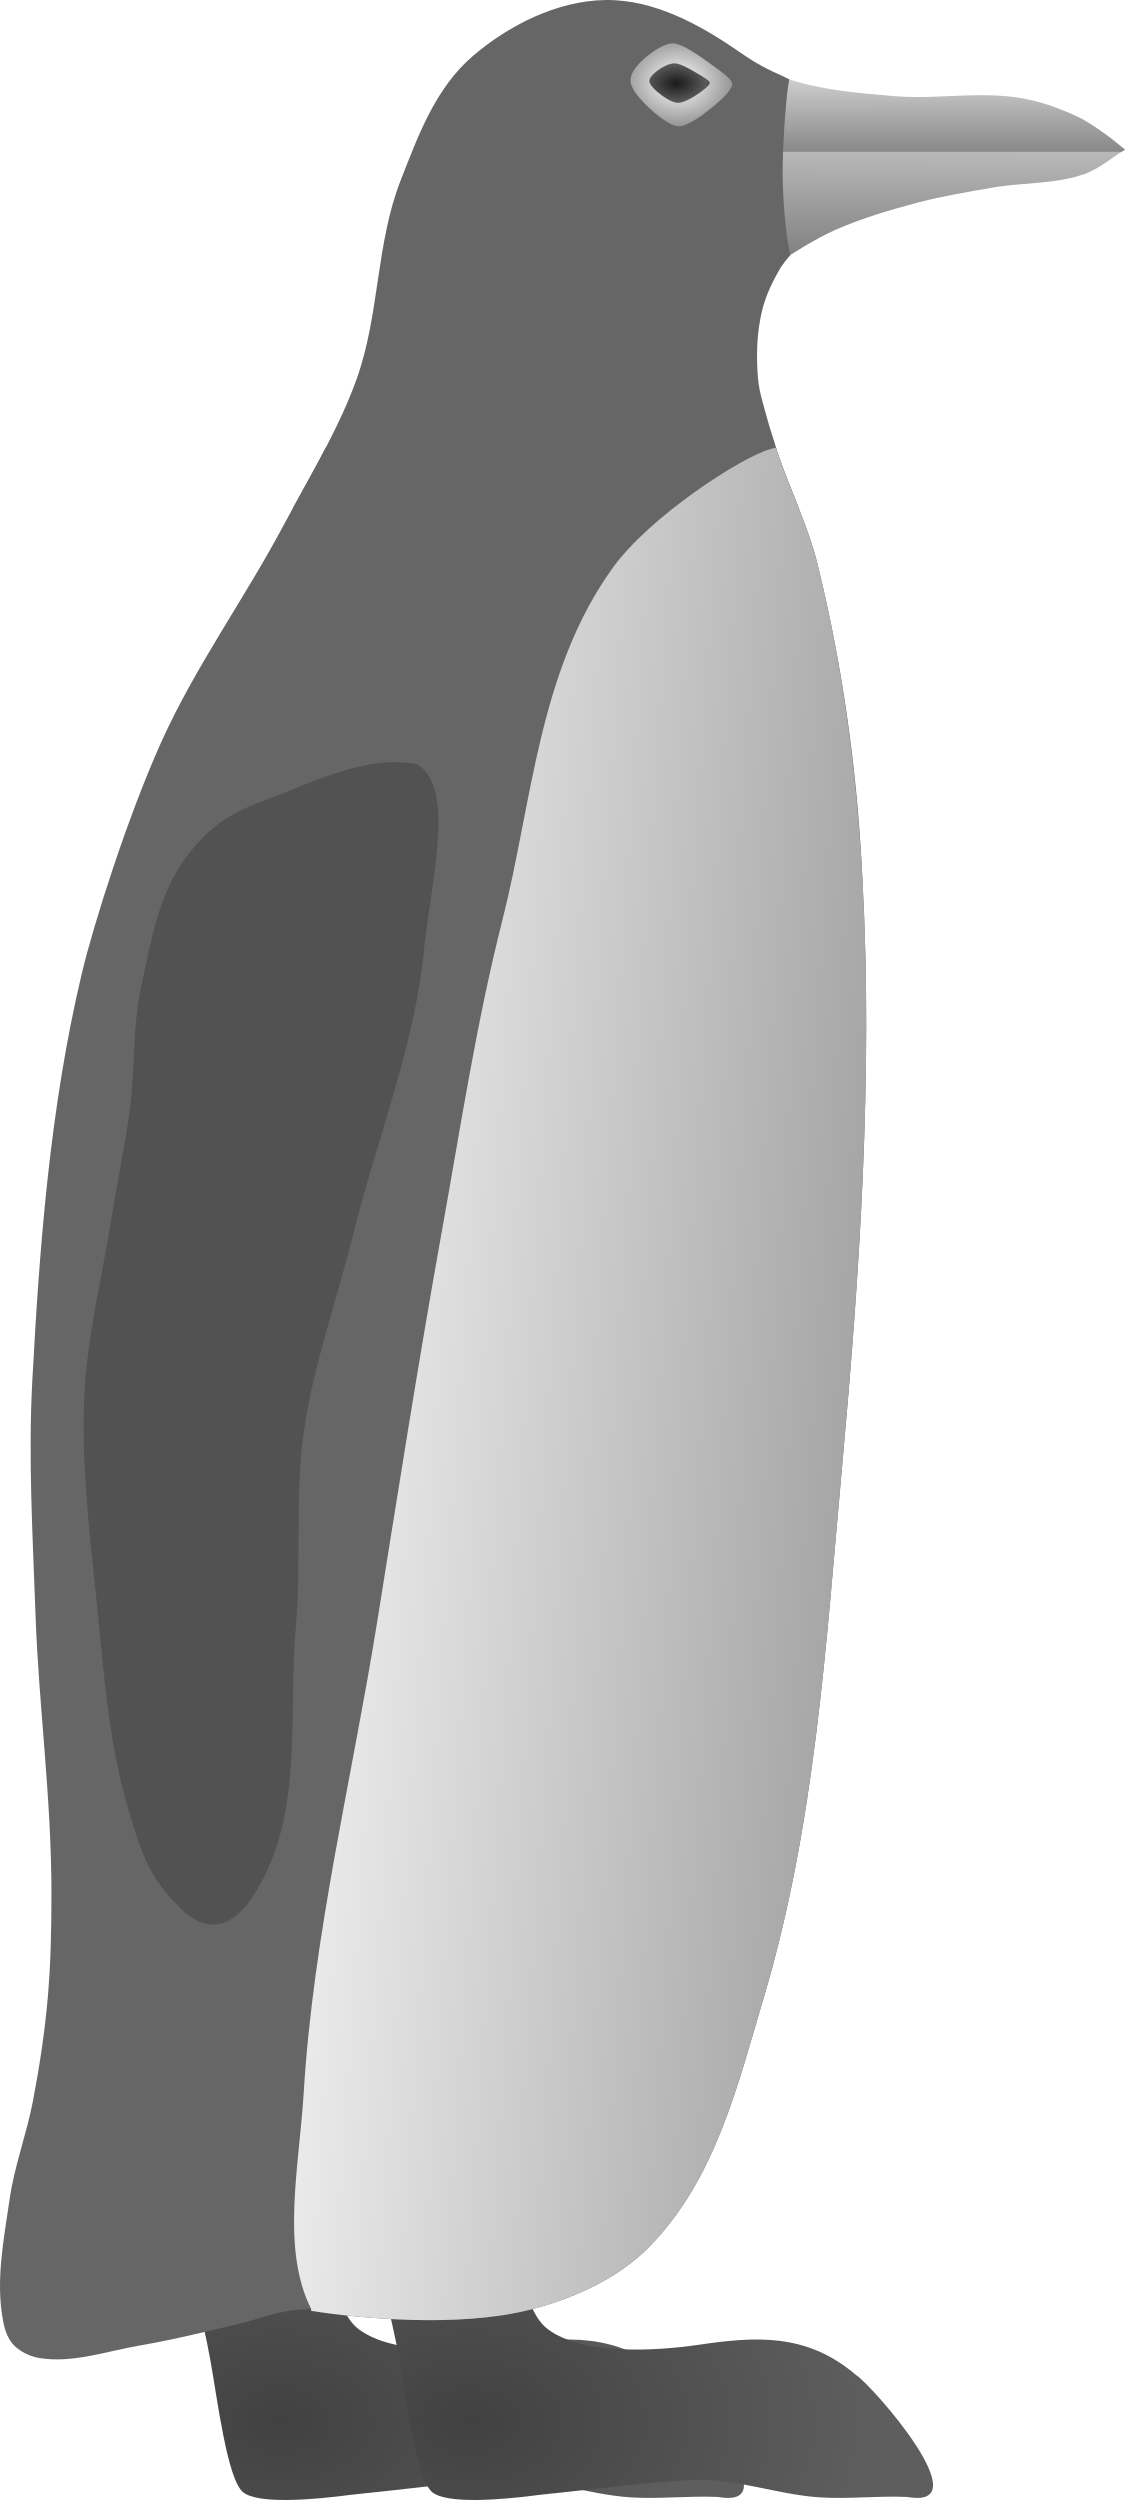
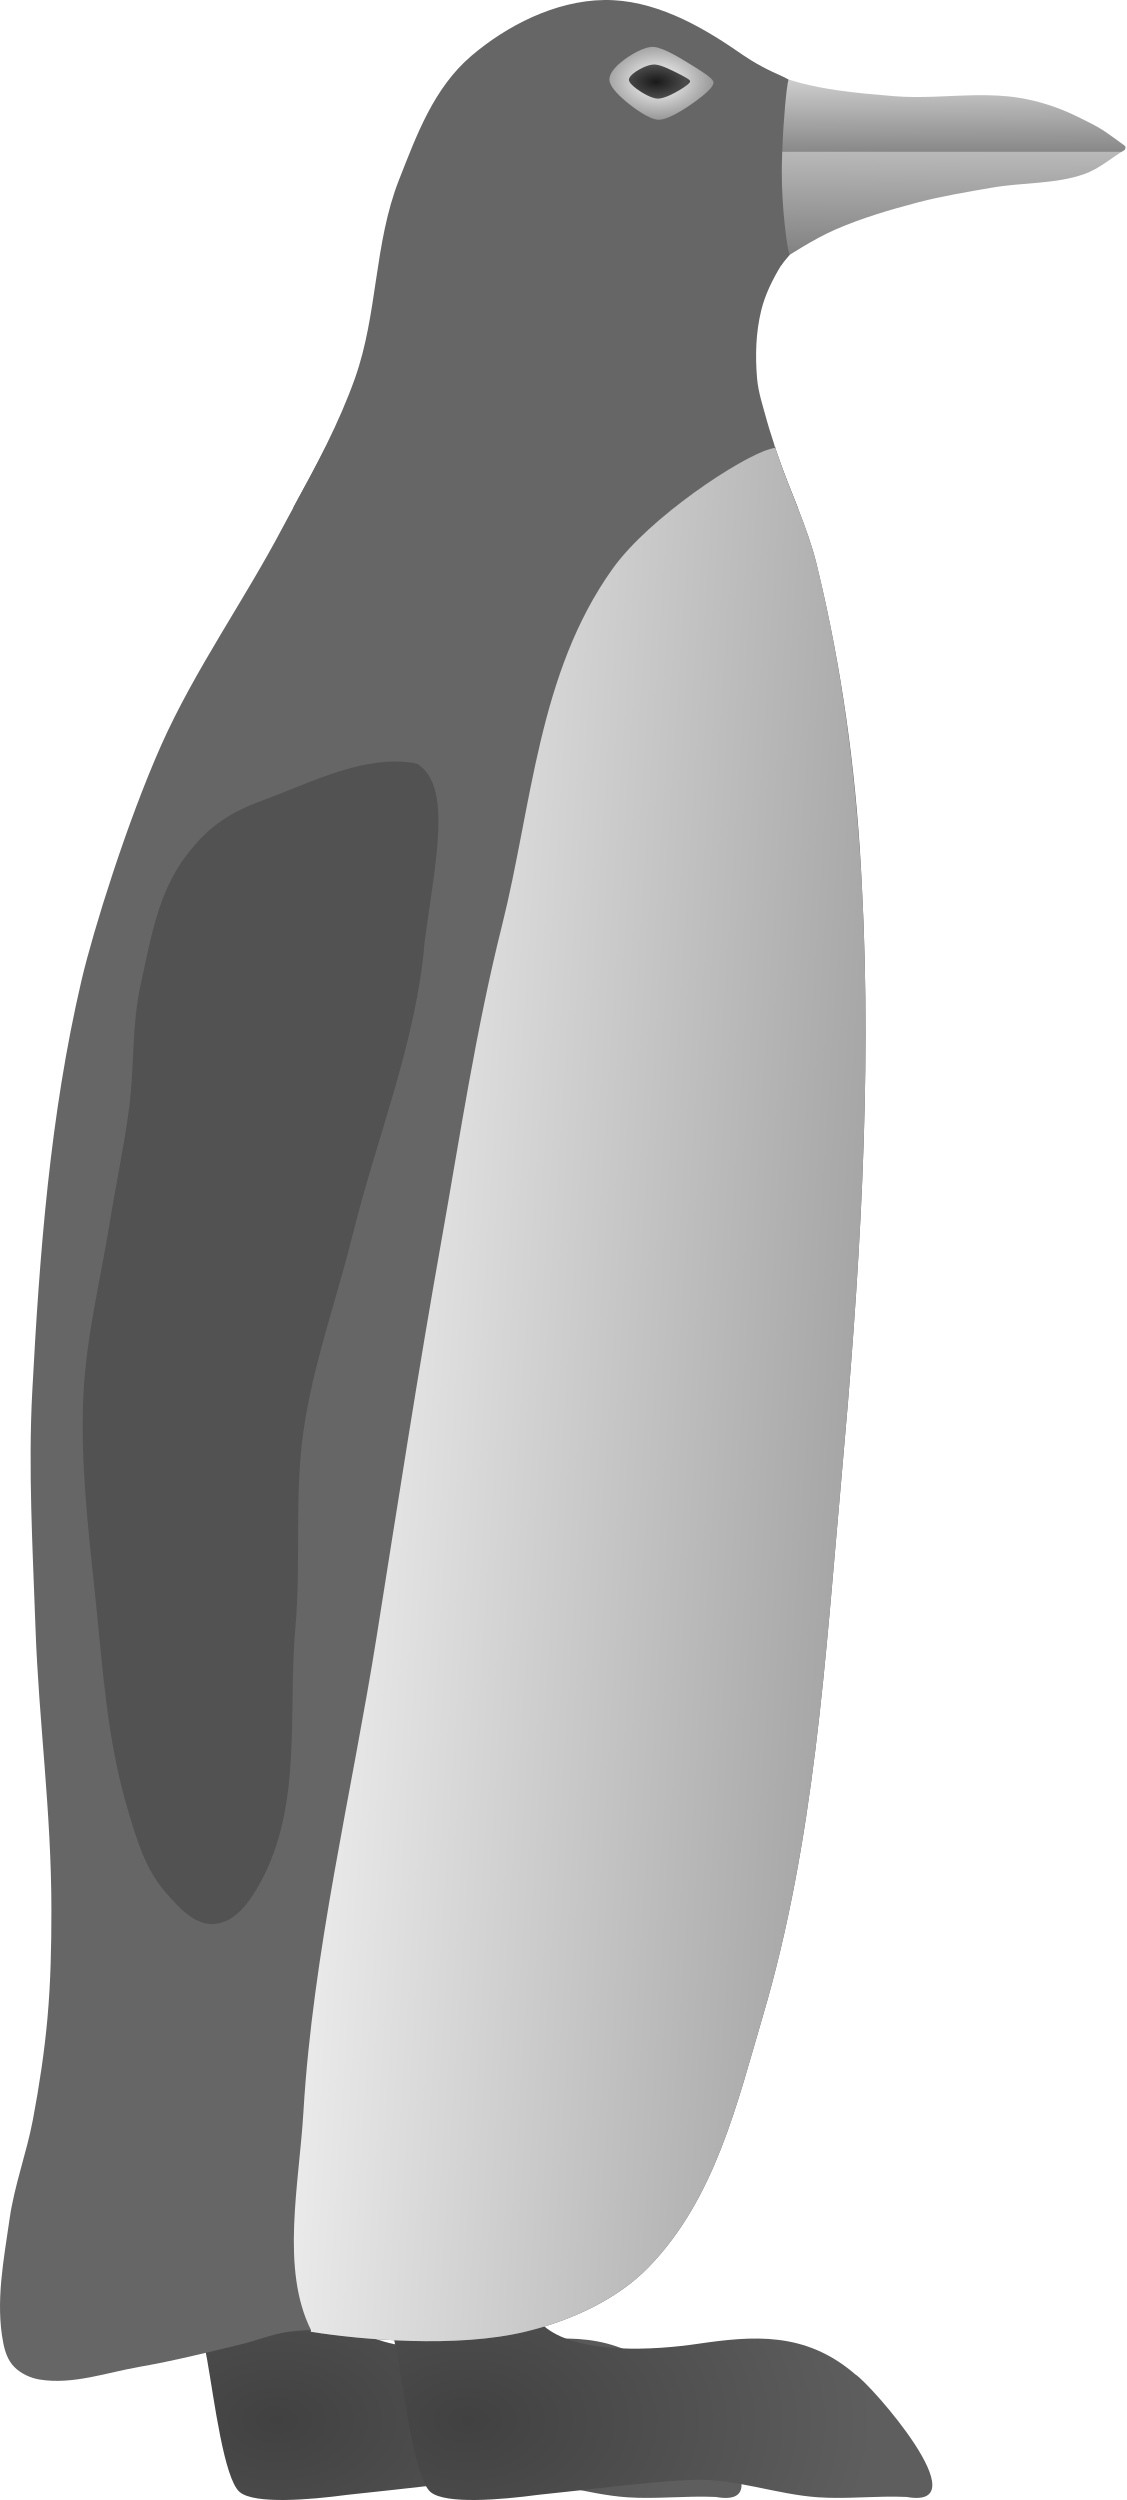
- <svg xmlns="http://www.w3.org/2000/svg" xmlns:xlink="http://www.w3.org/1999/xlink" version="1.2" viewBox="0 0 1700.805 3779.536" width="1700.805" height="3779.536" id="svg33">
-   <defs id="defs11">
-     <radialGradient r="28.391" fy="414.263" fx="957.882" cy="414.263" cx="957.882" gradientTransform="matrix(2.455539,0.01583465,-0.005867,1.688055,-2252.757,-411.2994)" gradientUnits="userSpaceOnUse" id="radialGradient1100" xlink:href="#linearGradient1195" />
-     <linearGradient id="linearGradient1195">
-       <stop style="stop-color:#414141;stop-opacity:1;" offset="0" id="stop1191" />
-       <stop style="stop-color:#5e5e5e;stop-opacity:1" offset="1" id="stop1193" />
-     </linearGradient>
-     <linearGradient y2="74.009" x2="500.797" y1="126.852" x1="500.491" gradientTransform="matrix(0.2925267,0,0,0.2666191,2000.733,161.5768)" gradientUnits="userSpaceOnUse" id="linearGradient1618" xlink:href="#linearGradient1411" />
-     <linearGradient id="linearGradient1411">
-       <stop style="stop-color:#737373;stop-opacity:1" offset="0" id="stop1407" />
-       <stop style="stop-color:#bfbfbf;stop-opacity:1" offset="1" id="stop1409" />
-     </linearGradient>
-     <linearGradient y2="80.053" x2="505.154" y1="50.551" x1="505.07" gradientTransform="matrix(0.5628786,0,0,0.4828743,27.9578,-142.5808)" gradientUnits="userSpaceOnUse" id="linearGradient1616" xlink:href="#linearGradient1403" />
-     <linearGradient id="linearGradient1403">
-       <stop style="stop-color:#cccccc;stop-opacity:1" offset="0" id="stop1399" />
-       <stop style="stop-color:#808080;stop-opacity:1" offset="1" id="stop1401" />
-     </linearGradient>
-     <radialGradient xlink:href="#linearGradient1195" id="radialGradient1620" gradientUnits="userSpaceOnUse" gradientTransform="matrix(2.455076,0.01583455,-0.00586588,1.68805,-2219.8,-411.2972)" cx="957.882" cy="414.263" fx="957.882" fy="414.263" r="28.391" />
-     <filter style="color-interpolation-filters:sRGB" id="filter975-3-5-5-8-3-3" x="-1.3025163e-05" width="1" y="-8.9519112e-06" height="1">
+ <svg xmlns="http://www.w3.org/2000/svg" xmlns:xlink="http://www.w3.org/1999/xlink" width="143.054mm" height="317.5mm" viewBox="0 0 143.054 317.5" version="1.1" id="svg159">
+   <defs id="defs156">
+     <filter style="color-interpolation-filters:sRGB" id="filter975-3-5-5-8-3-3" x="-7.6126851e-06" width="1" y="-2.9958238e-06" height="1">
      <feGaussianBlur stdDeviation="0.001" id="feGaussianBlur977-6-7-8-6-0-2" />
    </filter>
    <linearGradient y2="267.964" x2="2781.636" y1="253.283" x1="2528.007" gradientUnits="userSpaceOnUse" id="linearGradient1614" xlink:href="#linearGradient1211" />
    <linearGradient id="linearGradient1211">
      <stop style="stop-color:#fafafa;stop-opacity:1" offset="0" id="stop1207" />
      <stop style="stop-color:#8c8c8c;stop-opacity:1" offset="1" id="stop1209" />
    </linearGradient>
    <filter height="1" y="-3.1933694e-06" width="1" x="-1.194304e-05" id="filter975-3-5-5" style="color-interpolation-filters:sRGB">
      <feGaussianBlur id="feGaussianBlur977-6-7-8" stdDeviation="0.001" />
    </filter>
-     <radialGradient r="4.934" fy="148.413" fx="431.379" cy="148.413" cx="431.379" gradientTransform="matrix(0.9360363,0,0,0.9372107,1335.049,-6.049578)" gradientUnits="userSpaceOnUse" id="radialGradient1610" xlink:href="#linearGradient1358" />
-     <linearGradient id="linearGradient1358">
-       <stop style="stop-color:#ffffff;stop-opacity:1" offset="0" id="stop1354" />
-       <stop style="stop-color:#949494;stop-opacity:1" offset="1" id="stop1356" />
+     <radialGradient r="4.934" fy="148.413" fx="431.379" cy="148.413" cx="431.379" gradientTransform="matrix(0.9360363,0,0,0.9372107,1335.049,-6.049578)" gradientUnits="userSpaceOnUse" id="radialGradient1610-6-2" xlink:href="#linearGradient5394" />
+     <linearGradient id="linearGradient5394">
+       <stop style="stop-color:#ffffff;stop-opacity:1" offset="0" id="stop5390" />
+       <stop style="stop-color:#969696;stop-opacity:1;" offset="1" id="stop5392" />
    </linearGradient>
-     <radialGradient spreadMethod="reflect" r="2.615" fy="150.466" fx="431.219" cy="150.466" cx="431.219" gradientTransform="matrix(0.9360363,0,0,0.7405205,1335.049,21.75035)" gradientUnits="userSpaceOnUse" id="radialGradient1612" xlink:href="#linearGradient1312" />
+     <radialGradient spreadMethod="reflect" r="2.615" fy="150.466" fx="431.219" cy="150.466" cx="431.219" gradientTransform="matrix(0.9360363,0,0,0.7405205,1335.049,21.75035)" gradientUnits="userSpaceOnUse" id="radialGradient1612-1-1" xlink:href="#linearGradient1312" />
    <linearGradient id="linearGradient1312">
-       <stop style="stop-color:#1a1a1a;stop-opacity:1" offset="0" id="stop1308" />
-       <stop style="stop-color:#595959;stop-opacity:1" offset="1" id="stop1310" />
+       <stop style="stop-color:#19191a;stop-opacity:1;" offset="0" id="stop1308" />
+       <stop style="stop-color:#4b4b4b;stop-opacity:1;" offset="1" id="stop1310" />
    </linearGradient>
+     <radialGradient xlink:href="#linearGradient1195" id="radialGradient1620" gradientUnits="userSpaceOnUse" gradientTransform="matrix(2.455076,0.01583455,-0.00586588,1.68805,-2219.8,-411.2972)" cx="957.882" cy="414.263" fx="957.882" fy="414.263" r="28.391" />
+     <linearGradient id="linearGradient1195">
+       <stop style="stop-color:#414141;stop-opacity:1;" offset="0" id="stop1191" />
+       <stop style="stop-color:#5e5e5e;stop-opacity:1" offset="1" id="stop1193" />
+     </linearGradient>
+     <linearGradient y2="80.053" x2="505.154" y1="50.551" x1="505.07" gradientTransform="matrix(0.5628786,0,0,0.4828743,27.9578,-142.5808)" gradientUnits="userSpaceOnUse" id="linearGradient1616" xlink:href="#linearGradient1403" />
+     <linearGradient id="linearGradient1403">
+       <stop style="stop-color:#cccccc;stop-opacity:1" offset="0" id="stop1399" />
+       <stop style="stop-color:#808080;stop-opacity:1" offset="1" id="stop1401" />
+     </linearGradient>
+     <linearGradient y2="74.009" x2="500.797" y1="126.852" x1="500.491" gradientTransform="matrix(0.2925267,0,0,0.2666191,2000.733,161.5768)" gradientUnits="userSpaceOnUse" id="linearGradient1618" xlink:href="#linearGradient1411" />
+     <linearGradient id="linearGradient1411">
+       <stop style="stop-color:#737373;stop-opacity:1" offset="0" id="stop1407" />
+       <stop style="stop-color:#bfbfbf;stop-opacity:1" offset="1" id="stop1409" />
+     </linearGradient>
+     <radialGradient r="28.391" fy="414.263" fx="957.882" cy="414.263" cx="957.882" gradientTransform="matrix(2.455539,0.01583465,-0.005867,1.688055,-2252.757,-411.2994)" gradientUnits="userSpaceOnUse" id="radialGradient1100" xlink:href="#linearGradient1195" />
  </defs>
-   <style id="style13" />
-   <path d="m 119.015,158.541 c 1.148,11.186 1.783,22.542 4.955,33.402 1.312,4.491 2.618,9.251 5.76,12.923 1.864,2.178 4.31,5.128 7.343,4.909 3.337,-0.24 5.585,-3.758 7.035,-6.49 6.382,-12.019 4.148,-26.425 5.304,-39.72 0.889,-10.224 -0.19,-20.573 1.249,-30.745 1.467,-10.366 5.024,-20.401 7.494,-30.61 3.671,-15.178 9.656,-30.037 10.886,-45.558 1.582,-12.28 4.297,-24.25 -1.187,-27.659 -7.723,-1.562 -15.897,2.869 -23.377,5.717 -5.849,2.135 -8.762,4.773 -11.547,8.487 -4.384,5.847 -5.511,13.294 -7.009,20.231 -1.363,6.314 -0.933,12.845 -1.75,19.236 -0.755,5.912 -1.987,11.767 -2.911,17.66 -1.413,9.012 -3.615,17.967 -4.028,27.062 -0.472,10.39 0.719,20.8 1.782,31.154 z" style="display:inline;mix-blend-mode:normal;fill:#525252;fill-opacity:1;stroke:none;stroke-width:1.536;stroke-linecap:butt;stroke-linejoin:miter;stroke-miterlimit:4;stroke-dasharray:none;stroke-opacity:1;image-rendering:optimizeQuality" id="Flipper_Back" transform="matrix(8.794889,0,0,8.44242,-428.7787,1100.108)" />
-   <path style="display:inline;mix-blend-mode:normal;fill:url(#radialGradient1100);fill-opacity:1;stroke:none;stroke-width:4.104;stroke-linecap:butt;stroke-linejoin:miter;stroke-miterlimit:4;stroke-dasharray:none;stroke-opacity:1;image-rendering:optimizeQuality" d="m 84.92,292.346 c 1.24,7.271 2.914,21.29 5.605,23.622 2.558,2.219 12.136,1.362 18.377,0.499 9.294,-0.969 19.316,-2.406 26.683,-2.675 7.265,-0.265 14.266,2.601 21.465,3.105 5.047,0.353 9.914,-0.303 15.171,-0.064 12.836,2.377 -6.123,-20.077 -8.812,-21.827 -8.597,-7.693 -17.594,-6.86 -27.101,-5.418 -7.387,1.121 -19.816,1.892 -25.829,-2.742 -2.769,-2.134 -3.833,-6.682 -4.867,-10.781 -3.707,-14.702 6.335,-34.033 2.326,-46.525 -3.494,-9.282 -7.844,-8.394 -13.521,-7.457 -8.386,1.384 -13.049,5.052 -15.991,11.408 -4.107,8.874 0,20.147 1.02,30.111 1.08,9.728 4.137,20.911 5.473,28.745 z" id="Foot_Back" transform="matrix(8.794889,0,0,8.44242,-428.7787,1100.108)" />
-   <path id="Beak_Lower" style="display:inline;mix-blend-mode:normal;fill:url(#linearGradient1618);fill-opacity:1;stroke:none;stroke-width:0.987;stroke-linecap:butt;stroke-linejoin:miter;stroke-miterlimit:4;stroke-dasharray:none;stroke-opacity:1;image-rendering:optimizeQuality" d="m 2125.003,182.083 c -0.317,2.099 0.436,5.086 1.81,7.268 1.501,2.383 3.742,4.244 6.136,4.335 0.168,-0.326 0.519,-0.784 0.642,-0.948 0.041,-0.053 0.067,-0.091 0.089,-0.119 0,-0.002 0.01,-0.007 0.014,-0.01 0.334,-0.241 0.677,-0.488 1.028,-0.732 0.921,-0.642 1.898,-1.273 2.904,-1.779 2.207,-1.11 4.562,-1.919 6.924,-2.639 2.077,-0.633 4.217,-1.041 6.346,-1.469 2.593,-0.521 5.372,-0.334 7.822,-1.336 1.301,-0.532 2.353,-1.642 3.473,-2.416 l -0.16,-0.154 h -28.93 -0.059 v -5.3e-4 -5.4e-4 l -8.025,6e-5 z" transform="matrix(17.72614,0,0,15.29008,-36626.482,-2560.164)" />
-   <path id="Beak_Upper" style="display:inline;opacity:1;mix-blend-mode:normal;fill:url(#linearGradient1616);fill-opacity:1;stroke:none;stroke-width:1.843;stroke-linecap:butt;stroke-linejoin:miter;stroke-miterlimit:4;stroke-dasharray:none;stroke-opacity:1;image-rendering:optimizeQuality" d="m 267.188,-105.435 h 0.026 l 16.176,-9.6e-4 v 0 h 0.083 l 58.06,9.4e-4 0.6,-0.396 c -1.07,-0.916 -2.117,-1.853 -3.258,-2.693 -1.629,-1.198 -3.259,-2.433 -5.115,-3.324 -3.067,-1.473 -6.362,-2.685 -9.78,-3.261 -2.468,-0.416 -4.97,-0.5 -7.486,-0.461 -4.681,0.073 -9.41,0.573 -14.058,0.161 -3.171,-0.281 -6.371,-0.561 -9.524,-1.037 -2.145,-0.323 -4.267,-0.736 -6.343,-1.302 -0.687,-0.187 -1.37,-0.391 -2.046,-0.614 -0.02,-0.005 -0.034,-0.009 -0.05,-0.015 -0.149,-0.042 -0.264,-0.145 -0.39,-0.213 -1.267,-0.682 -2.154,-1.002 -3.188,-1.569 -3.423,0.675 -9.95,5.096 -13.713,14.723 z" transform="matrix(8.794889,0,0,8.44242,-1308.268,1119.659)" />
-   <path id="Foot_Front" d="m 117.436,292.346 c 1.23,7.271 2.915,21.29 5.604,23.622 2.559,2.219 12.134,1.362 18.374,0.499 9.292,-0.969 19.313,-2.406 26.678,-2.675 7.265,-0.265 14.265,2.601 21.462,3.105 5.047,0.353 9.913,-0.303 15.168,-0.065 12.835,2.377 -6.123,-20.077 -8.81,-21.827 -8.597,-7.693 -17.59,-6.86 -27.094,-5.418 -7.386,1.121 -19.814,1.892 -25.824,-2.742 -2.769,-2.134 -3.834,-6.682 -4.867,-10.781 -3.705,-14.702 6.334,-34.033 2.327,-46.525 -3.495,-9.282 -7.844,-8.394 -13.518,-7.457 -8.383,1.384 -13.047,5.052 -15.988,11.408 -4.106,8.874 -0.088,20.147 1.018,30.111 1.082,9.728 4.135,20.911 5.472,28.745 z" style="display:inline;mix-blend-mode:normal;fill:url(#radialGradient1620);fill-opacity:1;stroke:none;stroke-width:4.103;stroke-linecap:butt;stroke-linejoin:miter;stroke-miterlimit:4;stroke-dasharray:none;stroke-opacity:1;image-rendering:optimizeQuality" transform="matrix(8.794889,0,0,8.44242,-428.7787,1100.108)" />
-   <path id="Head_Base" style="display:inline;mix-blend-mode:normal;fill:#666666;fill-opacity:1;stroke:none;stroke-width:3.551;stroke-linecap:butt;stroke-linejoin:miter;stroke-miterlimit:4;stroke-dasharray:none;stroke-opacity:1;image-rendering:optimizeQuality" d="m 1153.939,17.828 c -15.899,0.265 -31.584,9.662 -42.928,20.805 -12.338,12.119 -17.858,29.915 -23.459,46.277 -8.174,23.88 -6.878,50.237 -14.332,74.352 -5.208,16.846 -13.252,32.661 -20.83,48.613 0,0 54.796,49.133 82.193,49.133 27.398,0 82.193,-49.133 82.193,-49.133 -2.3,-6.72 -4.737,-13.428 -6.746,-20.209 -0.289,-0.914 -0.534,-1.622 -0.679,-2.43 -0.105,-0.905 -1.846,-6.581 -2.619,-9.908 -1.247,-5.365 -2.858,-10.706 -3.256,-16.199 -0.612,-8.459 -0.399,-17.112 1.371,-25.406 1.244,-5.833 3.64,-11.424 6.412,-16.705 0.757,-1.443 2.731,-3.971 2.762,-4.037 0,0 -0.041,-0.164 -0.117,-0.412 -0.761,-2.49 -2.418,-16.821 -2.418,-30.373 0,-0.798 0.01,-1.593 0.018,-2.383 0.027,-1.745 0.068,-3.507 0.123,-5.258 0.398,-12.677 1.458,-24.836 2.004,-26.799 0.035,-0.147 0.048,-0.163 0.023,-0.205 -0.251,-0.156 -0.494,-0.304 -0.731,-0.445 -2.375,-1.424 -4.039,-2.092 -5.979,-3.275 -2.71,-1.653 -4.261,-2.539 -7.891,-5.336 -0.579,-0.446 -1.19,-0.926 -1.842,-1.445 -12.512,-9.974 -27.493,-19.484 -43.273,-19.221 z" transform="matrix(4.656014,0,0,4.045501,-4457.474,-72.09349)" />
-   <g id="Front_Eye" style="display:inline" transform="matrix(8.794889,0,0,8.44242,450.7099,1100.108)">
-     <path id="Eye_Base" d="m 1738.492,129.049 c -0.796,-0.09 -2.056,1.06 -2.675,1.804 -0.619,0.744 -0.94,1.451 -0.938,2.021 0,0.571 0.359,1.31 1.063,2.232 0.704,0.921 2.168,2.521 2.966,2.509 0.798,-0.011 2.259,-1.403 3.073,-2.274 0.814,-0.871 1.418,-1.684 1.367,-2.149 -0.051,-0.465 -0.876,-1.199 -1.773,-2.002 -0.898,-0.803 -2.288,-2.051 -3.083,-2.141 z" style="display:inline;fill:url(#radialGradient1610);fill-opacity:1;stroke:none;stroke-width:1.084;stroke-linecap:round;stroke-linejoin:round;stroke-miterlimit:4;stroke-dasharray:none;stroke-opacity:1;image-rendering:optimizeQuality" transform="matrix(2.065372,0,0,1.734839,-3526.043,-346.4167)" />
-     <path style="display:inline;fill:url(#radialGradient1612);fill-opacity:1;stroke:none;stroke-width:0.656;stroke-linecap:butt;stroke-linejoin:round;stroke-miterlimit:4;stroke-dasharray:none;stroke-opacity:1" d="m 1738.593,131.114 c -0.508,-0.044 -1.209,0.481 -1.579,0.849 -0.37,0.368 -0.559,0.709 -0.562,0.97 -0,0.261 0.225,0.649 0.638,1.091 0.413,0.443 1.195,1.145 1.723,1.163 0.527,0.018 1.353,-0.628 1.835,-1.051 0.482,-0.423 0.857,-0.838 0.827,-1.046 -0.03,-0.209 -0.535,-0.578 -1.063,-0.967 -0.529,-0.389 -1.31,-0.965 -1.818,-1.009 z" id="Eye_Cornea" transform="matrix(2.065372,0,0,1.734839,-3526.043,-346.4167)" />
+   <path d="m 119.015,158.541 c 1.148,11.186 1.783,22.542 4.955,33.402 1.312,4.491 2.618,9.251 5.76,12.923 1.864,2.178 4.31,5.128 7.343,4.909 3.337,-0.24 5.585,-3.758 7.035,-6.49 6.382,-12.019 4.148,-26.425 5.304,-39.72 0.889,-10.224 -0.19,-20.573 1.249,-30.745 1.467,-10.366 5.024,-20.401 7.494,-30.61 3.671,-15.178 9.656,-30.037 10.886,-45.558 1.582,-12.28 4.297,-24.25 -1.187,-27.659 -7.723,-1.562 -15.897,2.869 -23.377,5.717 -5.849,2.135 -8.762,4.773 -11.547,8.487 -4.384,5.847 -5.511,13.294 -7.009,20.231 -1.363,6.314 -0.933,12.845 -1.75,19.236 -0.755,5.912 -1.987,11.767 -2.911,17.66 -1.413,9.012 -3.615,17.967 -4.028,27.062 -0.472,10.39 0.719,20.8 1.782,31.154 z" style="display:inline;mix-blend-mode:normal;fill:#525252;fill-opacity:1;stroke:none;stroke-width:1.536;stroke-linecap:butt;stroke-linejoin:miter;stroke-miterlimit:4;stroke-dasharray:none;stroke-opacity:1;image-rendering:optimizeQuality" id="Flipper_Back" transform="matrix(0.7406776,0,0,0.7092072,-36.47116,92.41404)" />
+   <path style="display:inline;mix-blend-mode:normal;fill:url(#radialGradient1100);fill-opacity:1;stroke:none;stroke-width:4.104;stroke-linecap:butt;stroke-linejoin:miter;stroke-miterlimit:4;stroke-dasharray:none;stroke-opacity:1;image-rendering:optimizeQuality" d="m 84.92,292.346 c 1.24,7.271 2.914,21.29 5.605,23.622 2.558,2.219 12.136,1.362 18.377,0.499 9.294,-0.969 19.316,-2.406 26.683,-2.675 7.265,-0.265 14.266,2.601 21.465,3.105 5.047,0.353 9.914,-0.303 15.171,-0.064 12.836,2.377 -6.123,-20.077 -8.812,-21.827 -8.597,-7.693 -17.594,-6.86 -27.101,-5.418 -7.387,1.121 -19.816,1.892 -25.829,-2.742 -2.769,-2.134 -3.833,-6.682 -4.867,-10.781 -3.707,-14.702 6.335,-34.033 2.326,-46.525 -3.494,-9.282 -7.844,-8.394 -13.521,-7.457 -8.386,1.384 -13.049,5.052 -15.991,11.408 -4.107,8.874 0,20.147 1.02,30.111 1.08,9.728 4.137,20.911 5.473,28.745 z" id="Foot_Back" transform="matrix(0.7400461,0,0,0.7134397,-36.54562,91.07075)" />
+   <path id="Beak_Lower" style="display:inline;mix-blend-mode:normal;fill:url(#linearGradient1618);fill-opacity:1;stroke:none;stroke-width:0.987;stroke-linecap:butt;stroke-linejoin:miter;stroke-miterlimit:4;stroke-dasharray:none;stroke-opacity:1;image-rendering:optimizeQuality" d="m 2125.003,182.083 c -0.317,2.099 0.436,5.086 1.81,7.268 1.501,2.383 3.742,4.244 6.136,4.335 0.168,-0.326 0.519,-0.784 0.642,-0.948 0.041,-0.053 0.067,-0.091 0.089,-0.119 0,-0.002 0.01,-0.007 0.014,-0.01 0.334,-0.241 0.677,-0.488 1.028,-0.732 0.921,-0.642 1.898,-1.273 2.904,-1.779 2.207,-1.11 4.562,-1.919 6.924,-2.639 2.077,-0.633 4.217,-1.041 6.346,-1.469 2.593,-0.521 5.372,-0.334 7.822,-1.336 1.301,-0.532 2.353,-1.642 3.473,-2.416 l -0.16,-0.154 h -28.93 -0.059 v -5.3e-4 -5.4e-4 l -8.025,6e-5 z" transform="matrix(1.49284,0,0,1.284447,-3084.927,-215.0678)" />
+   <path id="Beak_Upper" style="display:inline;mix-blend-mode:normal;fill:url(#linearGradient1616);fill-opacity:1;stroke:none;stroke-width:1.843;stroke-linecap:butt;stroke-linejoin:miter;stroke-miterlimit:4;stroke-dasharray:none;stroke-opacity:1;image-rendering:optimizeQuality" d="m 267.188,-105.435 h 0.026 l 16.176,-9.6e-4 v 0 h 0.083 l 58.06,9.4e-4 0.6,-0.396 c 0.167,-0.537 0.168,-0.555 -0.456,-1.02 -3.384,-2.518 -3.296,-2.667 -7.917,-4.997 -3.082,-1.554 -6.362,-2.685 -9.78,-3.261 -2.468,-0.416 -4.97,-0.5 -7.486,-0.461 -4.681,0.073 -9.41,0.573 -14.058,0.161 -3.171,-0.281 -6.371,-0.561 -9.524,-1.037 -2.145,-0.323 -4.267,-0.736 -6.343,-1.302 -0.687,-0.187 -1.37,-0.391 -2.046,-0.614 -0.02,-0.005 -0.034,-0.009 -0.05,-0.015 -0.149,-0.042 -0.264,-0.145 -0.39,-0.213 -1.267,-0.682 -2.154,-1.002 -3.188,-1.569 -3.423,0.675 -9.95,5.096 -13.713,14.723 z" transform="matrix(0.7406776,0,0,0.7092072,-110.5389,94.05645)" />
+   <path id="Foot_Front" d="m 117.436,292.346 c 1.23,7.271 2.915,21.29 5.604,23.622 2.559,2.219 12.134,1.362 18.374,0.499 9.292,-0.969 19.313,-2.406 26.678,-2.675 7.265,-0.265 14.265,2.601 21.462,3.105 5.047,0.353 9.913,-0.303 15.168,-0.065 12.835,2.377 -6.123,-20.077 -8.81,-21.827 -8.597,-7.693 -17.59,-6.86 -27.094,-5.418 -7.386,1.121 -19.814,1.892 -25.824,-2.742 -2.769,-2.134 -3.834,-6.682 -4.867,-10.781 -3.705,-14.702 6.334,-34.033 2.327,-46.525 -3.495,-9.282 -7.844,-8.394 -13.518,-7.457 -8.383,1.384 -13.047,5.052 -15.988,11.408 -4.106,8.874 -0.088,20.147 1.018,30.111 1.082,9.728 4.135,20.911 5.472,28.745 z" style="display:inline;mix-blend-mode:normal;fill:url(#radialGradient1620);fill-opacity:1;stroke:none;stroke-width:4.103;stroke-linecap:butt;stroke-linejoin:miter;stroke-miterlimit:4;stroke-dasharray:none;stroke-opacity:1;image-rendering:optimizeQuality" transform="matrix(0.7400471,0,0,0.7134397,-36.36666,91.07075)" />
+   <path id="Head_Base" style="display:inline;mix-blend-mode:normal;fill:#666666;fill-opacity:1;stroke:none;stroke-width:3.551;stroke-linecap:butt;stroke-linejoin:miter;stroke-miterlimit:4;stroke-dasharray:none;stroke-opacity:1;image-rendering:optimizeQuality" d="m 1153.939,17.828 c -15.899,0.265 -31.584,9.662 -42.928,20.805 -12.338,12.119 -17.858,29.915 -23.459,46.277 -8.174,23.88 -6.878,50.237 -14.332,74.352 -5.208,16.846 -12.386,32.304 -19.964,48.256 0,0 53.929,49.49 81.327,49.49 27.398,0 82.193,-49.133 82.193,-49.133 -2.3,-6.72 -4.737,-13.428 -6.746,-20.209 -0.289,-0.914 -0.534,-1.622 -0.679,-2.43 -0.105,-0.905 -1.846,-6.581 -2.619,-9.908 -1.247,-5.365 -2.858,-10.706 -3.256,-16.199 -0.612,-8.459 -0.399,-17.112 1.371,-25.406 1.244,-5.833 3.64,-11.424 6.412,-16.705 0.757,-1.443 2.731,-3.971 2.762,-4.037 0,0 -0.041,-0.164 -0.117,-0.412 -0.761,-2.49 -2.418,-16.821 -2.418,-30.373 0,-0.798 0.01,-1.593 0.018,-2.383 0.027,-1.745 0.068,-3.507 0.123,-5.258 0.398,-12.677 1.458,-24.836 2.004,-26.799 0.035,-0.147 0.048,-0.163 0.023,-0.205 -0.251,-0.156 -0.494,-0.304 -0.731,-0.445 -2.375,-1.424 -4.039,-2.092 -5.979,-3.275 -2.71,-1.653 -4.261,-2.539 -7.891,-5.336 -0.579,-0.446 -1.19,-0.926 -1.842,-1.445 -12.512,-9.974 -27.493,-19.484 -43.273,-19.221 z" transform="matrix(0.3921147,0,0,0.3398431,-375.7551,-6.056956)" />
+   <g id="Eye-8" style="display:inline" transform="matrix(0.7559529,0,0,0.6227526,34.20516,82.26894)">
+     <path id="Eye_Base-9-3" d="m 1738.492,129.049 c -0.796,-0.09 -2.056,1.06 -2.675,1.804 -0.619,0.744 -0.94,1.451 -0.938,2.021 0,0.571 0.359,1.31 1.063,2.232 0.704,0.921 2.168,2.521 2.966,2.509 0.798,-0.011 2.259,-1.403 3.073,-2.274 0.814,-0.871 1.418,-1.684 1.367,-2.149 -0.051,-0.465 -0.876,-1.199 -1.773,-2.002 -0.898,-0.803 -2.288,-2.051 -3.083,-2.141 z" style="display:inline;fill:url(#radialGradient1610-6-2);fill-opacity:1;stroke:none;stroke-width:1.084;stroke-linecap:round;stroke-linejoin:round;stroke-miterlimit:4;stroke-dasharray:none;stroke-opacity:1;image-rendering:optimizeQuality" transform="matrix(2.065372,0,0,1.734839,-3526.043,-346.4167)" />
+     <path style="display:inline;fill:url(#radialGradient1612-1-1);fill-opacity:1;stroke:none;stroke-width:0.656;stroke-linecap:butt;stroke-linejoin:round;stroke-miterlimit:4;stroke-dasharray:none;stroke-opacity:1" d="m 1738.593,131.114 c -0.508,-0.044 -1.209,0.481 -1.579,0.849 -0.37,0.368 -0.559,0.709 -0.562,0.97 -0,0.261 0.225,0.649 0.638,1.091 0.413,0.443 1.195,1.145 1.723,1.163 0.527,0.018 1.353,-0.628 1.835,-1.051 0.482,-0.423 0.857,-0.838 0.827,-1.046 -0.03,-0.209 -0.535,-0.578 -1.063,-0.967 -0.529,-0.389 -1.31,-0.965 -1.818,-1.009 z" id="Eye_Cornea-5-6" transform="matrix(2.046281,0,0,1.706203,-3492.861,-342.6509)" />
  </g>
-   <g id="Torso_Base" style="display:inline" transform="matrix(8.794889,0,0,8.44242,-428.776,1119.66)">
-     <path id="Torso_Back" style="display:inline;opacity:1;mix-blend-mode:normal;fill:#666666;fill-opacity:1;stroke:none;stroke-width:3.551;stroke-linecap:butt;stroke-linejoin:miter;stroke-miterlimit:4;stroke-dasharray:none;stroke-opacity:1;filter:url(#filter975-3-5-5-8-3-3);image-rendering:optimizeQuality" d="M 1020.283,184.82 H 874.307 c -3.493,7.738 -7.229,15.383 -10.873,23.055 h -0.002 c -0.991,2.086 -2,4.17 -2.967,6.264 -12.606,27.308 -28.762,52.999 -39.717,81.023 -10.982,28.094 -22.023,68.171 -25.846,86.754 -10.254,49.853 -13.639,101.024 -16.01,151.875 -1.354,29.052 0.142,58.175 1.033,87.244 1.07,34.882 5.173,68.009 5.18,104.566 0,13.272 -0.23,26.566 -1.273,39.797 -0.996,12.621 -2.678,25.195 -4.754,37.684 -2.036,12.252 -6,24.163 -7.545,36.486 -1.903,15.186 -4.654,30.779 -2.086,45.867 0.541,3.181 1.488,6.554 3.615,8.98 2.065,2.356 5.105,4.042 8.184,4.619 10.772,2.018 21.79,-2.57 32.541,-4.699 11.168,-2.211 22.138,-5.341 33.113,-8.369 5.133,-1.416 10.044,-3.753 15.305,-4.58 2.402,-0.378 4.812,-0.562 7.24,-0.602 0.04,0.217 -0.187,0.579 0.014,0.615 16.143,2.918 47.338,6.114 69.754,-0.064 14.919,-4.112 29.837,-11.985 39.893,-23.748 21.682,-25.364 28.813,-60.638 37.205,-92.934 16.805,-64.669 20.255,-132.212 25.523,-198.82 5.764,-72.868 10.024,-146.17 6.621,-219.186 -0.01,-0.108 -0.011,-0.216 -0.016,-0.324 -1.472,-36.426 -5.579,-72.887 -12.713,-108.645 -0.63,-3.17 -1.277,-6.334 -1.959,-9.492 -1.477,-6.841 -3.646,-13.582 -5.949,-20.311 0,0 0,-0.002 0,-0.002 -2.3,-6.72 -4.736,-13.428 -6.746,-20.209 -0.289,-0.914 -0.535,-1.622 -0.68,-2.43 0,-0.038 -0.099,-0.362 -0.109,-0.416 z" transform="matrix(0.5294,0,0,0.4791874,-358.0385,-141.1626)" />
-     <path id="Torso_Belly" style="display:inline;mix-blend-mode:normal;fill:url(#linearGradient1614);fill-opacity:1;stroke:none;stroke-width:2.832;stroke-linecap:butt;stroke-linejoin:miter;stroke-miterlimit:4;stroke-dasharray:none;stroke-opacity:1;filter:url(#filter975-3-5-5);image-rendering:optimizeQuality" d="m 2681.124,197.839 c -9.087,2.896 -37.645,24.071 -49.2,42.302 -23.43,36.968 -25.26,83.765 -34.725,126.421 -8.159,36.772 -13.099,74.18 -18.96,111.381 -7.332,46.54 -13.707,93.224 -20.268,139.877 -7.914,56.275 -20.053,112.177 -23.036,168.92 -1.351,25.689 -7.187,55.523 2.353,77.137 0.129,0.185 -0.192,0.626 0.024,0.665 15.578,2.796 45.682,5.859 67.314,-0.061 14.397,-3.94 28.791,-11.485 38.495,-22.757 20.923,-24.305 27.804,-58.108 35.903,-89.055 16.217,-61.97 19.547,-126.692 24.631,-190.521 5.562,-69.827 9.672,-140.07 6.388,-210.038 -1.788,-38.091 -6.072,-76.255 -14.172,-113.518 -2.849,-13.104 -8.369,-25.825 -12.25,-38.83 -0.279,-0.876 -0.515,-1.554 -0.656,-2.328 -0.028,-0.204 -1.01,0.122 -1.841,0.405 z" transform="matrix(0.5486034,0,0,0.5000569,-1289.725,-151.1277)" />
+   <g id="Torso_Base" style="display:inline;mix-blend-mode:normal;stroke-width:1;stroke-dasharray:none" transform="matrix(0.7382587,0,0,0.7171715,-35.99282,94.47542)">
+     <path id="Torso_Back" style="display:inline;opacity:1;mix-blend-mode:normal;fill:#666666;fill-opacity:1;stroke:none;stroke-width:1.985;stroke-linecap:butt;stroke-linejoin:miter;stroke-miterlimit:4;stroke-dasharray:none;stroke-opacity:1;filter:url(#filter975-3-5-5-8-3-3);image-rendering:optimizeQuality" d="M 1020.283,184.82 H 874.307 c -3.493,7.738 -7.229,15.383 -10.873,23.055 h -0.002 c -0.991,2.086 -2,4.17 -2.967,6.264 -12.606,27.308 -28.762,52.999 -39.717,81.023 -10.982,28.094 -22.023,68.171 -25.846,86.754 -10.254,49.853 -13.639,101.024 -16.01,151.875 -1.354,29.052 0.142,58.175 1.033,87.244 1.07,34.882 5.173,68.009 5.18,104.566 0,13.272 -0.23,26.566 -1.273,39.797 -0.996,12.621 -2.678,25.195 -4.754,37.684 -2.036,12.252 -6,24.163 -7.545,36.486 -1.903,15.186 -4.654,30.779 -2.086,45.867 0.541,3.181 1.488,6.554 3.615,8.98 2.065,2.356 5.105,4.042 8.184,4.619 10.772,2.018 21.79,-2.57 32.541,-4.699 11.168,-2.211 22.138,-5.341 33.113,-8.369 5.133,-1.416 10.044,-3.753 15.305,-4.58 2.402,-0.378 4.812,-0.562 7.24,-0.602 0.04,0.217 -0.187,0.579 0.014,0.615 16.143,2.918 47.338,6.114 69.754,-0.064 14.919,-4.112 29.837,-11.985 39.893,-23.748 21.682,-25.364 28.813,-60.638 37.205,-92.934 16.805,-64.669 20.255,-132.212 25.523,-198.82 5.764,-72.868 10.024,-146.17 6.621,-219.186 -0.01,-0.108 -0.011,-0.216 -0.016,-0.324 -1.472,-36.426 -5.579,-72.887 -12.713,-108.645 -0.63,-3.17 -1.277,-6.334 -1.959,-9.492 -1.477,-6.841 -3.646,-13.582 -5.949,-20.311 0,0 0,-0.002 0,-0.002 -2.3,-6.72 -4.736,-13.428 -6.746,-20.209 -0.289,-0.914 -0.535,-1.622 -0.68,-2.43 0,-0.038 -0.099,-0.362 -0.109,-0.416 z" transform="matrix(0.5294,0,0,0.4791874,-358.0385,-141.1626)" />
+     <path id="Torso_Belly" style="display:inline;mix-blend-mode:normal;fill:url(#linearGradient1614);fill-opacity:1;stroke:none;stroke-width:1.909;stroke-linecap:butt;stroke-linejoin:miter;stroke-miterlimit:4;stroke-dasharray:none;stroke-opacity:1;filter:url(#filter975-3-5-5);image-rendering:optimizeQuality" d="m 2681.124,197.839 c -9.087,2.896 -37.645,24.071 -49.2,42.302 -23.43,36.968 -25.26,83.765 -34.725,126.421 -8.159,36.772 -13.099,74.18 -18.96,111.381 -7.332,46.54 -13.707,93.224 -20.268,139.877 -7.914,56.275 -20.053,112.177 -23.036,168.92 -1.351,25.689 -7.187,55.523 2.353,77.137 0.129,0.185 -0.192,0.626 0.024,0.665 15.578,2.796 45.682,5.859 67.314,-0.061 14.397,-3.94 28.791,-11.485 38.495,-22.757 20.923,-24.305 27.804,-58.108 35.903,-89.055 16.217,-61.97 19.547,-126.692 24.631,-190.521 5.562,-69.827 9.672,-140.07 6.388,-210.038 -1.788,-38.091 -6.072,-76.255 -14.172,-113.518 -2.849,-13.104 -8.369,-25.825 -12.25,-38.83 -0.279,-0.876 -0.515,-1.554 -0.656,-2.328 -0.028,-0.204 -1.01,0.122 -1.841,0.405 z" transform="matrix(0.5486034,0,0,0.5000569,-1289.725,-151.1277)" />
  </g>
-   <path id="Flipper_Front" style="display:inline;mix-blend-mode:normal;fill:#525252;fill-opacity:1;stroke:none;stroke-width:1.75;stroke-linecap:butt;stroke-linejoin:miter;stroke-miterlimit:4;stroke-dasharray:none;stroke-opacity:1;image-rendering:optimizeQuality" d="m 65.26,155.444 c 1.296,12.855 2.01,25.9 5.598,38.394 1.481,5.155 2.937,10.62 6.506,14.855 2.098,2.489 4.847,5.892 8.295,5.643 3.804,-0.274 6.312,-4.338 7.947,-7.459 7.253,-13.848 4.686,-30.375 5.992,-45.655 1.004,-11.752 -0.216,-23.644 1.411,-35.339 1.657,-11.909 5.676,-23.45 8.465,-35.184 4.147,-17.446 10.909,-34.525 12.297,-52.366 1.787,-14.115 4.854,-27.873 -1.341,-31.792 -8.724,-1.795 -17.958,3.298 -26.407,6.572 -6.607,2.454 -9.907,5.512 -13.043,9.755 -4.983,6.742 -6.227,15.288 -7.918,23.254 -1.541,7.261 -1.054,14.764 -1.977,22.11 -0.853,6.795 -2.244,13.526 -3.288,20.299 -1.597,10.359 -4.083,20.655 -4.55,31.106 -0.533,11.942 0.812,23.907 2.013,35.809 z" transform="matrix(8.794889,0,0,8.44242,-428.7787,1100.108)" />
+   <path id="Flipper_Front" style="display:inline;mix-blend-mode:normal;fill:#525252;fill-opacity:1;stroke:none;stroke-width:1.75;stroke-linecap:butt;stroke-linejoin:miter;stroke-miterlimit:4;stroke-dasharray:none;stroke-opacity:1;image-rendering:optimizeQuality" d="m 65.26,155.444 c 1.296,12.855 2.01,25.9 5.598,38.394 1.481,5.155 2.937,10.62 6.506,14.855 2.098,2.489 4.847,5.892 8.295,5.643 3.804,-0.274 6.312,-4.338 7.947,-7.459 7.253,-13.848 4.686,-30.375 5.992,-45.655 1.004,-11.752 -0.216,-23.644 1.411,-35.339 1.657,-11.909 5.676,-23.45 8.465,-35.184 4.147,-17.446 10.909,-34.525 12.297,-52.366 1.787,-14.115 4.854,-27.873 -1.341,-31.792 -8.724,-1.795 -17.958,3.298 -26.407,6.572 -6.607,2.454 -9.907,5.512 -13.043,9.755 -4.983,6.742 -6.227,15.288 -7.918,23.254 -1.541,7.261 -1.054,14.764 -1.977,22.11 -0.853,6.795 -2.244,13.526 -3.288,20.299 -1.597,10.359 -4.083,20.655 -4.55,31.106 -0.533,11.942 0.812,23.907 2.013,35.809 z" transform="matrix(0.7406776,0,0,0.7092072,-36.25507,92.34252)" />
</svg>
